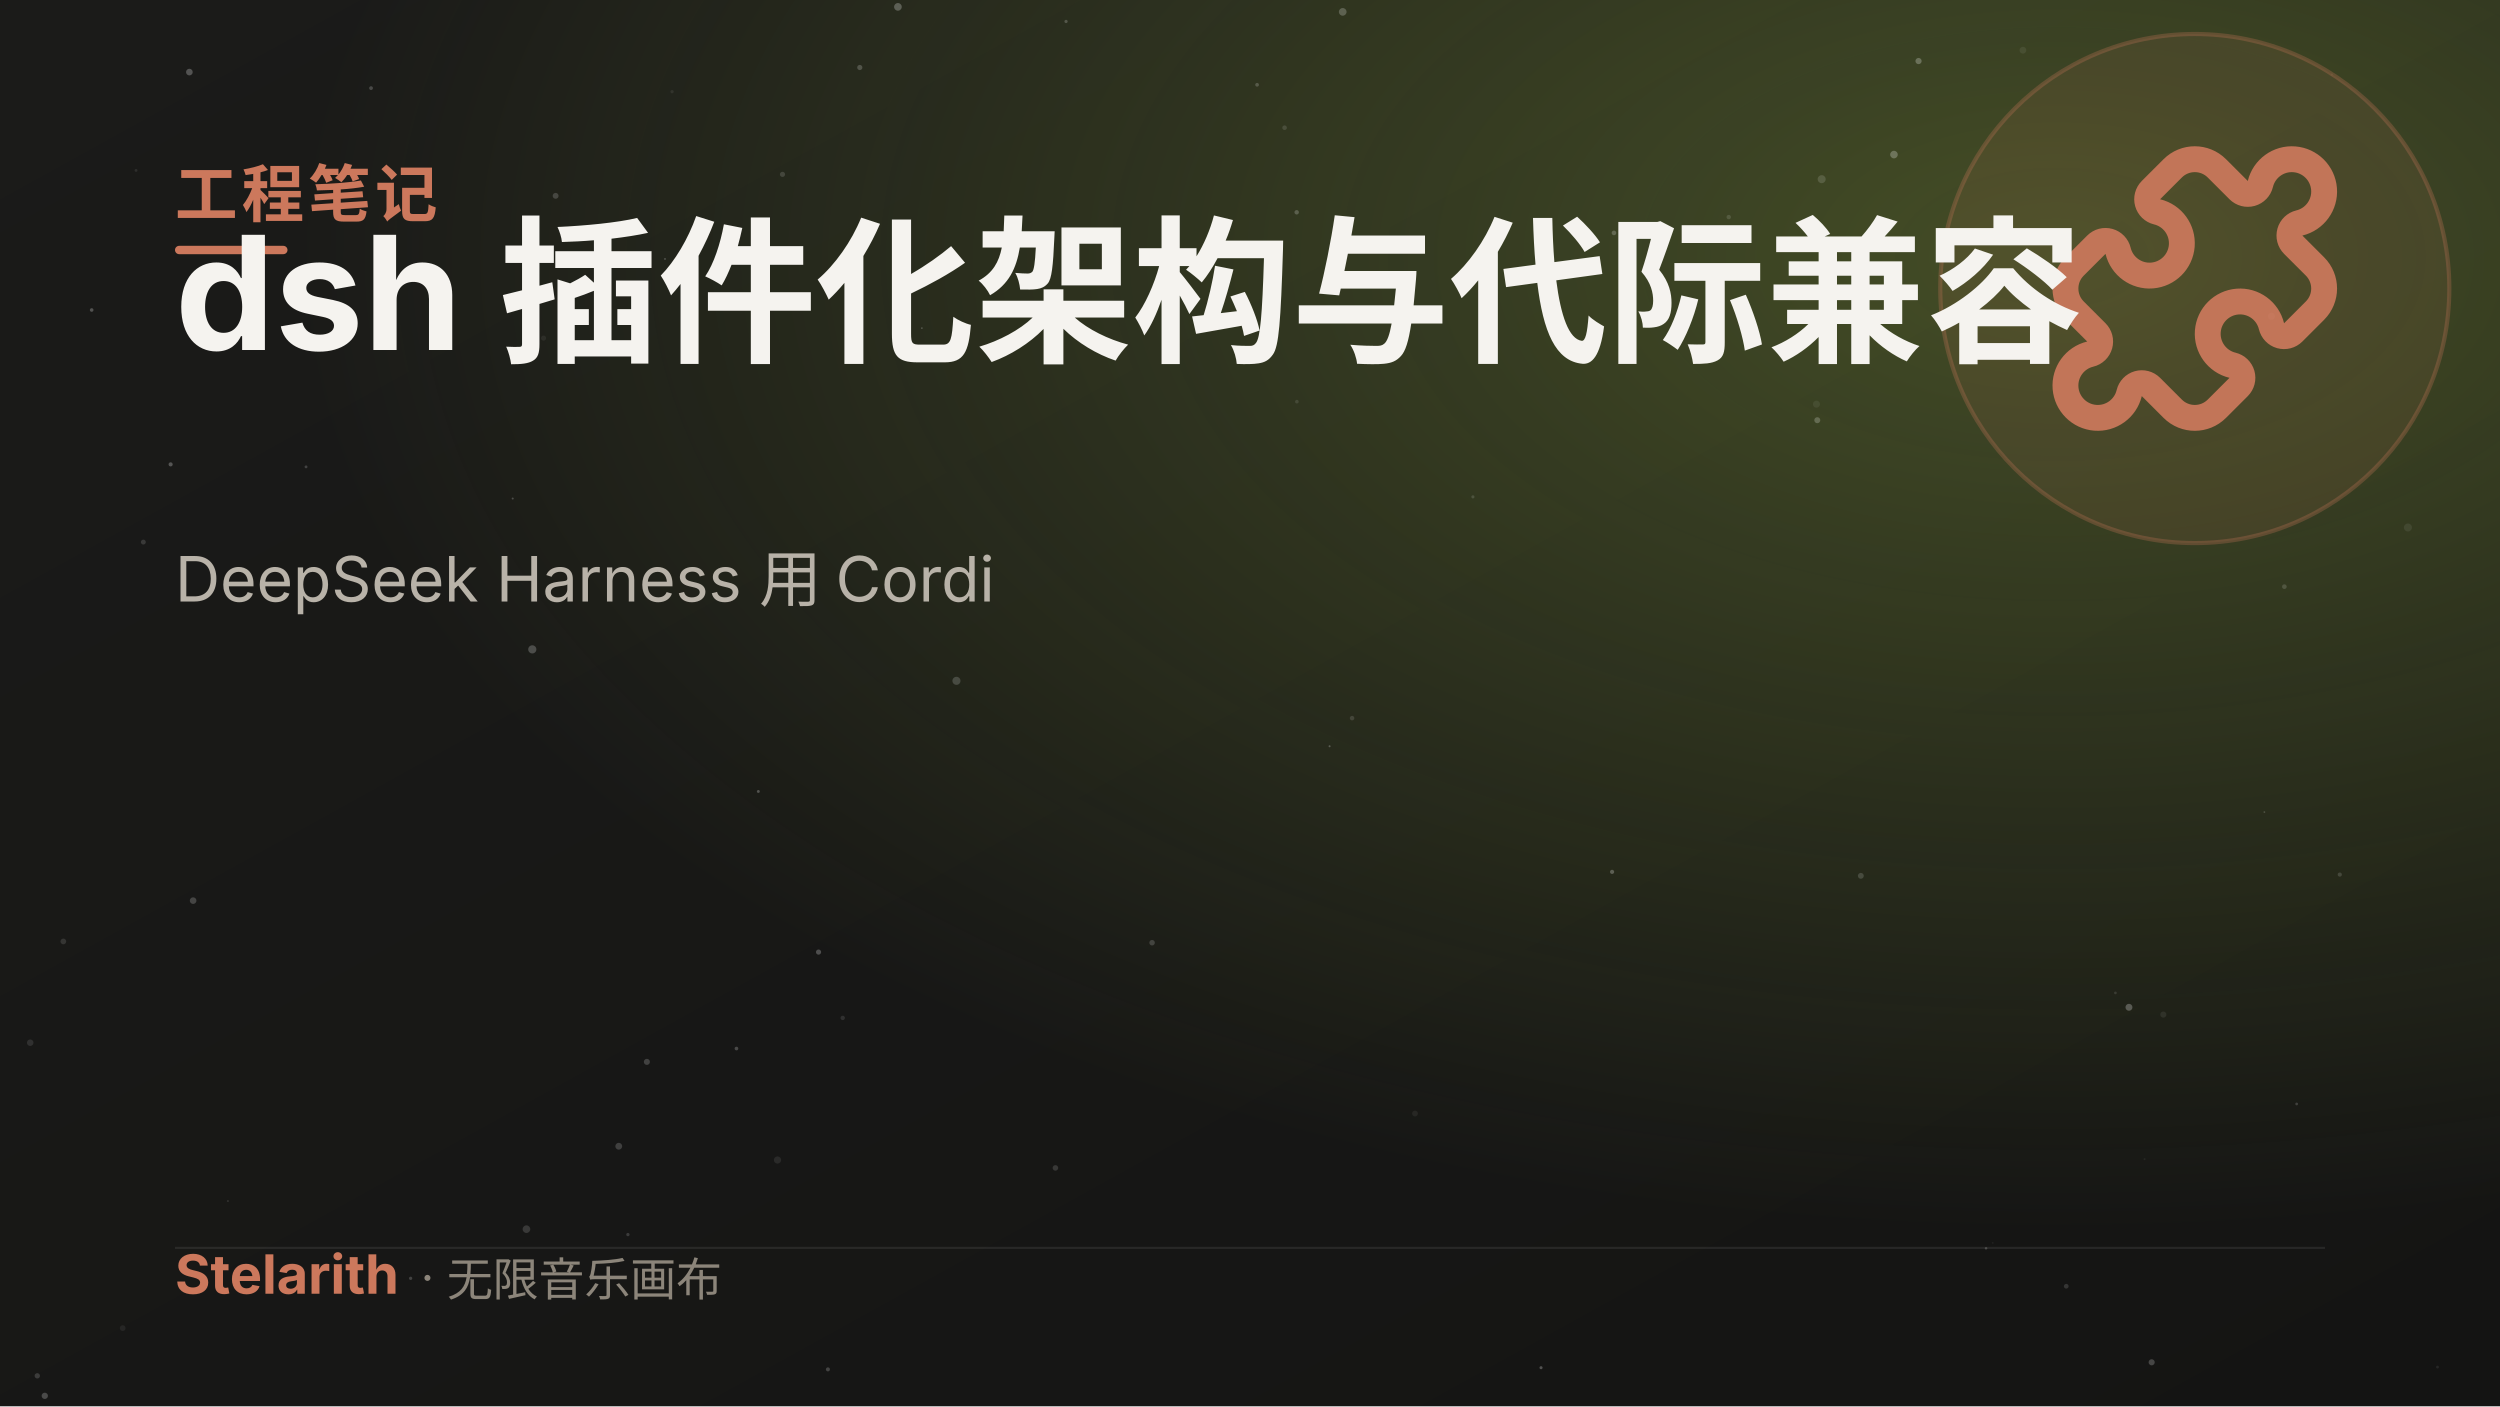
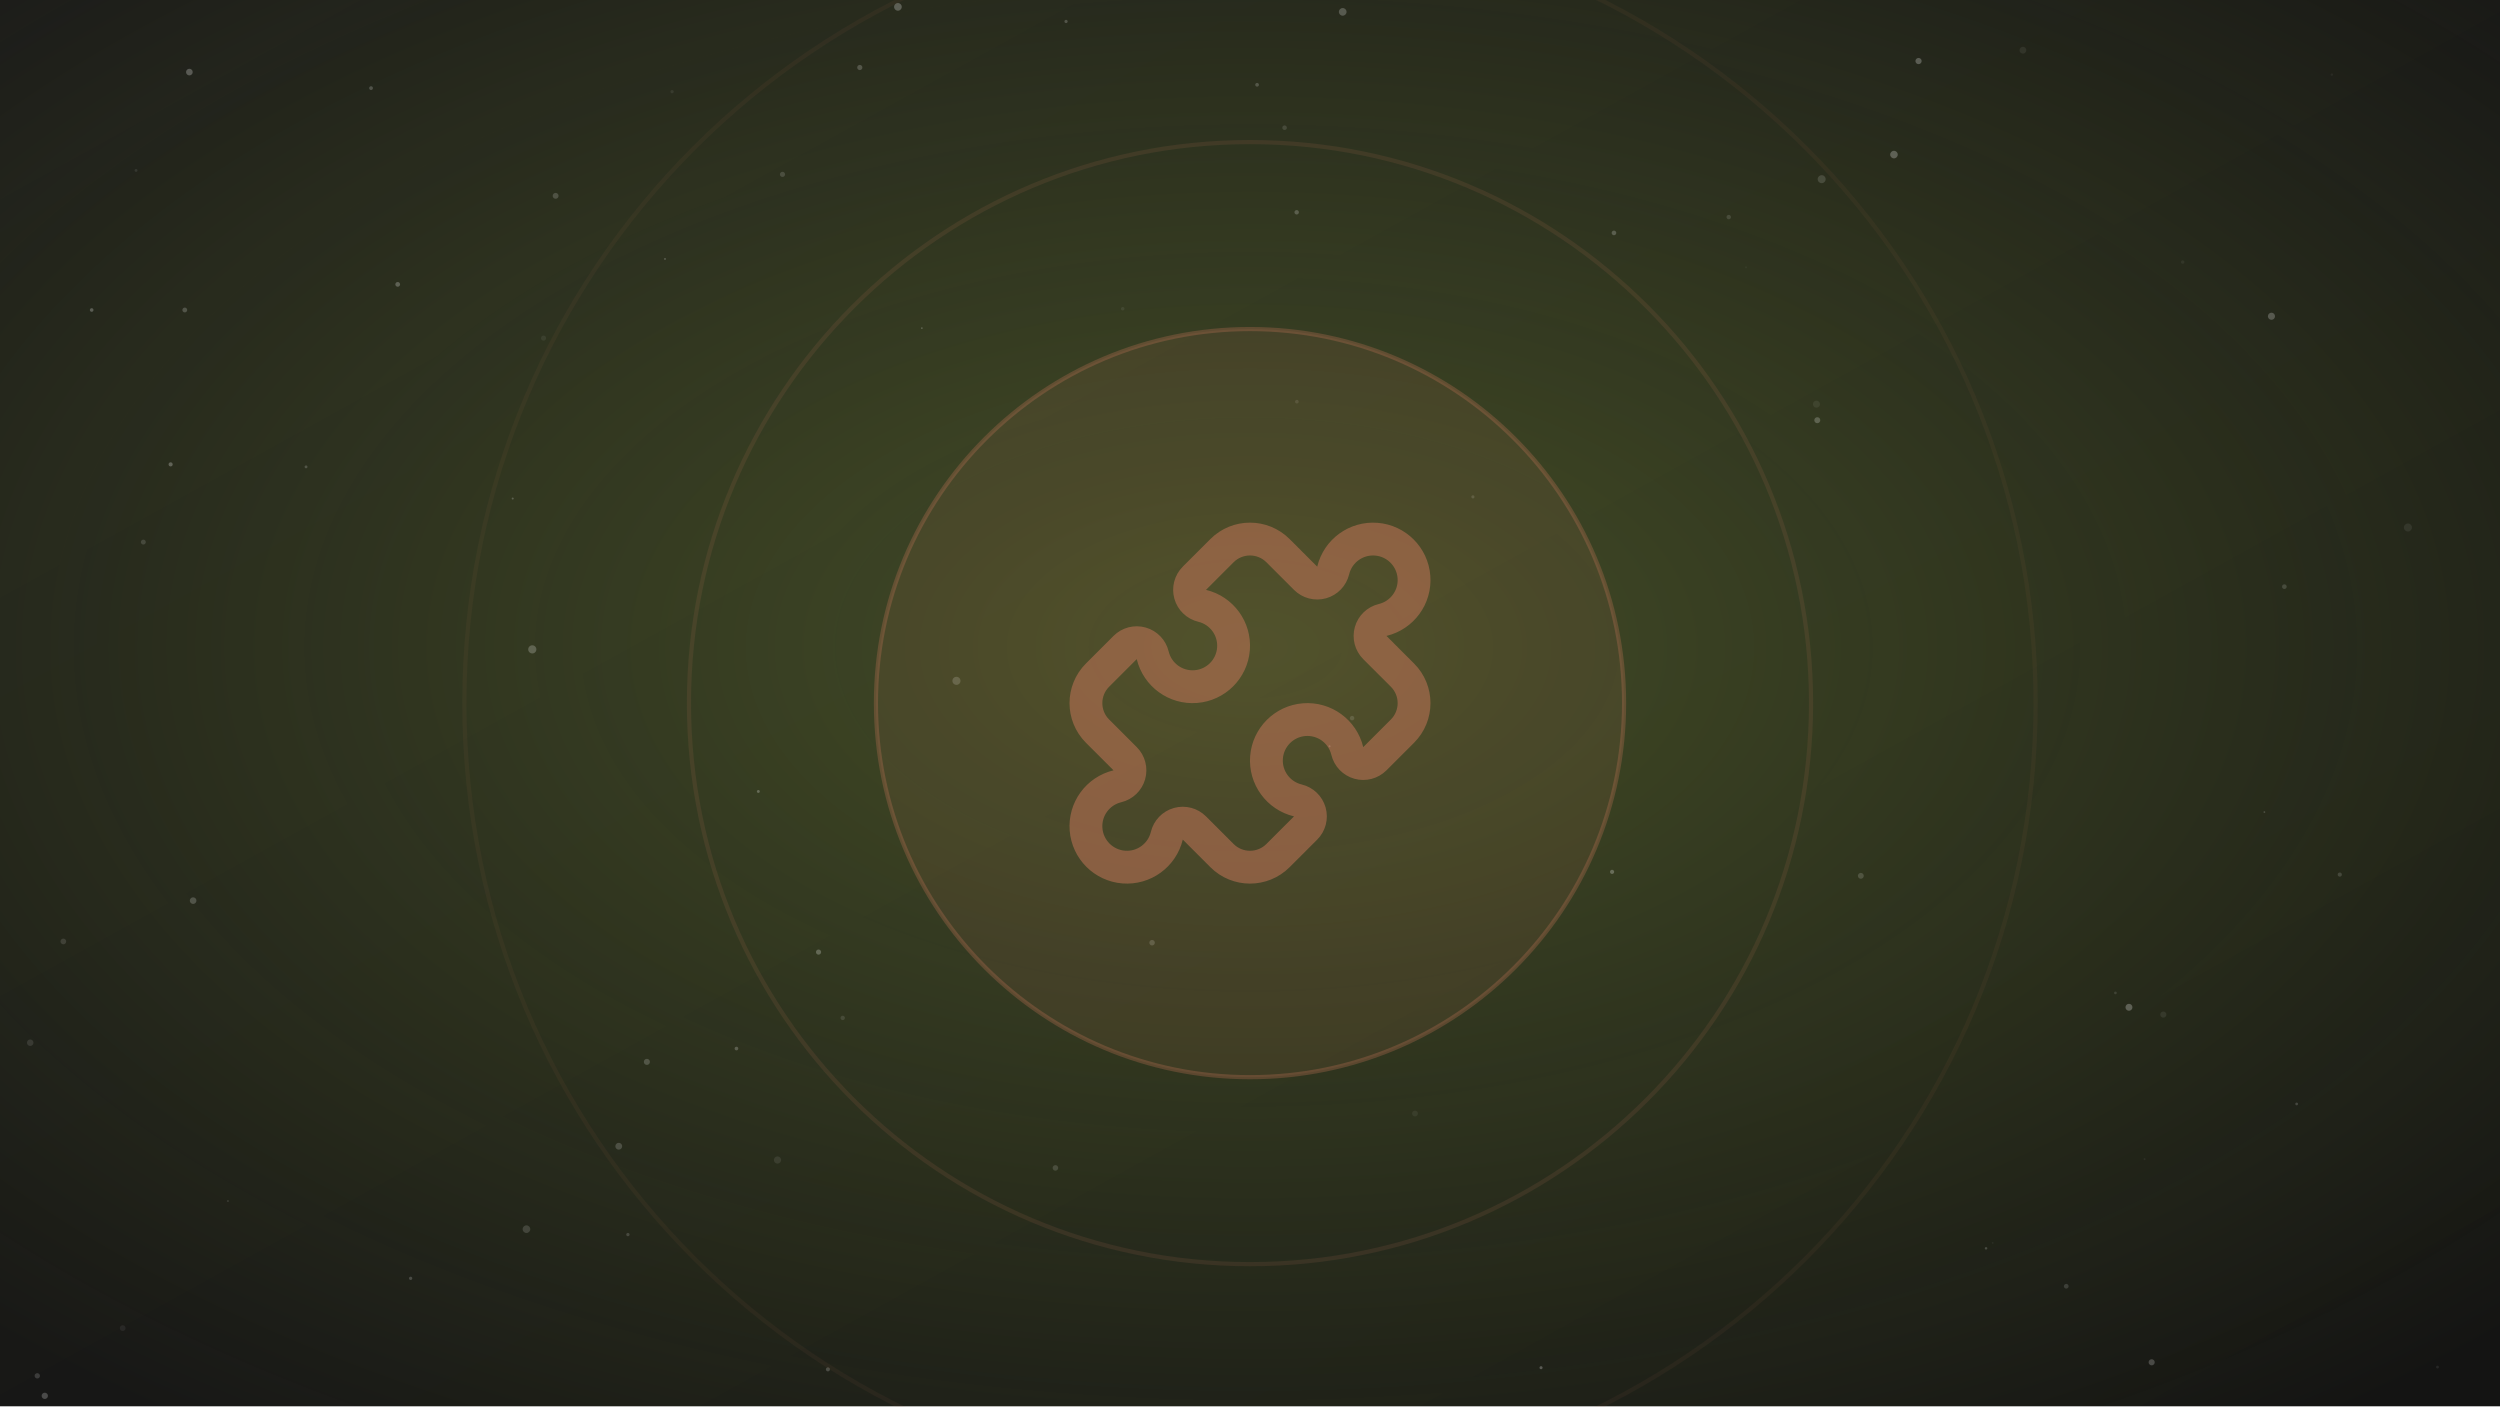
<svg xmlns="http://www.w3.org/2000/svg" width="1200" height="675" viewBox="0 0 1200 675" role="img" aria-label="dsh 插件化架构与代际兼容">
  <defs>
    <linearGradient id="bg" x1="0" y1="0" x2="1" y2="1">
      <stop offset="0" stop-color="#1b1b19" />
      <stop offset="1" stop-color="#141413" />
    </linearGradient>
-     <radialGradient id="glow" cx="0.82" cy="0.18" r="0.7">
+     <radialGradient id="glow" cx="0.5" cy="0.46" r="0.7">
      <stop offset="0" stop-color="hsl(75 55% 55%)" stop-opacity="0.30" />
      <stop offset="1" stop-color="hsl(75 55% 55%)" stop-opacity="0" />
    </radialGradient>
  </defs>
  <rect width="1200" height="675" fill="url(#bg)" />
  <rect width="1200" height="675" fill="url(#glow)" />
  <circle cx="874.4" cy="86.0" r="1.92" fill="#ffffff" opacity="0.140" />
  <circle cx="1047.7" cy="125.8" r="0.82" fill="#ffffff" opacity="0.057" />
  <circle cx="829.8" cy="104.2" r="1.06" fill="#ffffff" opacity="0.128" />
  <circle cx="638.2" cy="358.2" r="0.48" fill="#ffffff" opacity="0.244" />
  <circle cx="511.7" cy="10.3" r="0.78" fill="#ffffff" opacity="0.197" />
  <circle cx="1096.5" cy="281.6" r="1.12" fill="#ffffff" opacity="0.146" />
  <circle cx="1119.3" cy="35.8" r="0.58" fill="#ffffff" opacity="0.047" />
  <circle cx="397.4" cy="657.3" r="0.97" fill="#ffffff" opacity="0.199" />
  <circle cx="553.0" cy="452.5" r="1.32" fill="#ffffff" opacity="0.171" />
  <circle cx="92.7" cy="432.3" r="1.59" fill="#ffffff" opacity="0.197" />
  <circle cx="364.0" cy="379.9" r="0.70" fill="#ffffff" opacity="0.245" />
  <circle cx="442.5" cy="157.5" r="0.42" fill="#ffffff" opacity="0.229" />
  <circle cx="649.0" cy="344.7" r="1.08" fill="#ffffff" opacity="0.132" />
  <circle cx="301.4" cy="592.6" r="0.80" fill="#ffffff" opacity="0.160" />
  <circle cx="197.1" cy="613.6" r="0.79" fill="#ffffff" opacity="0.187" />
  <circle cx="622.5" cy="192.8" r="0.87" fill="#ffffff" opacity="0.104" />
  <circle cx="1038.4" cy="487.0" r="1.47" fill="#ffffff" opacity="0.075" />
  <circle cx="991.8" cy="617.4" r="1.13" fill="#ffffff" opacity="0.139" />
  <circle cx="90.9" cy="34.6" r="1.60" fill="#ffffff" opacity="0.249" />
  <circle cx="893.2" cy="420.4" r="1.41" fill="#ffffff" opacity="0.155" />
  <circle cx="872.3" cy="201.7" r="1.44" fill="#ffffff" opacity="0.216" />
  <circle cx="310.5" cy="509.7" r="1.46" fill="#ffffff" opacity="0.187" />
  <circle cx="14.5" cy="500.5" r="1.56" fill="#ffffff" opacity="0.108" />
  <circle cx="707.0" cy="238.5" r="0.75" fill="#ffffff" opacity="0.134" />
  <circle cx="178.1" cy="42.3" r="0.91" fill="#ffffff" opacity="0.203" />
  <circle cx="58.9" cy="637.5" r="1.38" fill="#ffffff" opacity="0.064" />
  <circle cx="909.1" cy="74.2" r="1.82" fill="#ffffff" opacity="0.253" />
  <circle cx="266.7" cy="94.0" r="1.41" fill="#ffffff" opacity="0.171" />
  <circle cx="622.4" cy="101.9" r="1.07" fill="#ffffff" opacity="0.200" />
  <circle cx="1029.4" cy="556.4" r="0.47" fill="#ffffff" opacity="0.055" />
  <circle cx="319.2" cy="124.3" r="0.45" fill="#ffffff" opacity="0.238" />
  <circle cx="871.9" cy="194.0" r="1.70" fill="#ffffff" opacity="0.066" />
  <circle cx="679.2" cy="534.5" r="1.39" fill="#ffffff" opacity="0.061" />
  <circle cx="392.9" cy="457.0" r="1.24" fill="#ffffff" opacity="0.241" />
  <circle cx="920.9" cy="29.3" r="1.49" fill="#ffffff" opacity="0.249" />
  <circle cx="1090.3" cy="151.8" r="1.71" fill="#ffffff" opacity="0.225" />
  <circle cx="44.0" cy="148.8" r="0.87" fill="#ffffff" opacity="0.249" />
  <circle cx="190.9" cy="136.5" r="1.14" fill="#ffffff" opacity="0.242" />
  <circle cx="255.5" cy="311.7" r="1.96" fill="#ffffff" opacity="0.218" />
  <circle cx="373.2" cy="556.8" r="1.73" fill="#ffffff" opacity="0.083" />
  <circle cx="246.1" cy="239.3" r="0.48" fill="#ffffff" opacity="0.212" />
  <circle cx="773.8" cy="418.5" r="1.00" fill="#ffffff" opacity="0.252" />
  <circle cx="1015.4" cy="476.6" r="0.65" fill="#ffffff" opacity="0.117" />
  <circle cx="459.1" cy="326.8" r="1.94" fill="#ffffff" opacity="0.174" />
  <circle cx="21.5" cy="670.0" r="1.51" fill="#ffffff" opacity="0.221" />
  <circle cx="956.5" cy="596.6" r="0.42" fill="#ffffff" opacity="0.055" />
  <circle cx="616.6" cy="61.3" r="1.10" fill="#ffffff" opacity="0.124" />
  <circle cx="838.1" cy="128.3" r="0.46" fill="#ffffff" opacity="0.042" />
  <circle cx="81.9" cy="222.9" r="0.99" fill="#ffffff" opacity="0.260" />
  <circle cx="1123.1" cy="419.8" r="1.00" fill="#ffffff" opacity="0.148" />
  <circle cx="774.7" cy="111.8" r="1.11" fill="#ffffff" opacity="0.208" />
  <circle cx="297.0" cy="550.2" r="1.64" fill="#ffffff" opacity="0.176" />
  <circle cx="1155.8" cy="253.2" r="1.92" fill="#ffffff" opacity="0.072" />
  <circle cx="1086.9" cy="389.8" r="0.44" fill="#ffffff" opacity="0.174" />
  <circle cx="353.5" cy="503.3" r="0.88" fill="#ffffff" opacity="0.216" />
  <circle cx="30.4" cy="451.9" r="1.37" fill="#ffffff" opacity="0.123" />
  <circle cx="1102.4" cy="529.9" r="0.66" fill="#ffffff" opacity="0.169" />
  <circle cx="404.5" cy="488.6" r="1.05" fill="#ffffff" opacity="0.111" />
  <circle cx="65.3" cy="81.8" r="0.69" fill="#ffffff" opacity="0.089" />
  <circle cx="146.9" cy="224.1" r="0.69" fill="#ffffff" opacity="0.183" />
  <circle cx="1021.9" cy="483.5" r="1.67" fill="#ffffff" opacity="0.254" />
  <circle cx="88.7" cy="148.8" r="1.16" fill="#ffffff" opacity="0.199" />
  <circle cx="322.6" cy="44.0" r="0.78" fill="#ffffff" opacity="0.072" />
  <circle cx="506.6" cy="560.6" r="1.33" fill="#ffffff" opacity="0.143" />
  <circle cx="1170.0" cy="656.2" r="0.67" fill="#ffffff" opacity="0.081" />
  <circle cx="412.7" cy="32.4" r="1.24" fill="#ffffff" opacity="0.196" />
  <circle cx="971.0" cy="24.1" r="1.64" fill="#ffffff" opacity="0.067" />
  <circle cx="739.7" cy="656.5" r="0.74" fill="#ffffff" opacity="0.255" />
  <circle cx="260.9" cy="162.3" r="1.22" fill="#ffffff" opacity="0.064" />
  <circle cx="375.6" cy="83.7" r="1.24" fill="#ffffff" opacity="0.144" />
  <circle cx="68.8" cy="260.2" r="1.18" fill="#ffffff" opacity="0.139" />
  <circle cx="431.0" cy="3.3" r="1.84" fill="#ffffff" opacity="0.247" />
  <circle cx="17.9" cy="660.4" r="1.28" fill="#ffffff" opacity="0.161" />
  <circle cx="538.9" cy="148.2" r="0.84" fill="#ffffff" opacity="0.067" />
  <circle cx="953.3" cy="599.2" r="0.60" fill="#ffffff" opacity="0.185" />
  <circle cx="109.4" cy="576.5" r="0.48" fill="#ffffff" opacity="0.111" />
  <circle cx="603.4" cy="40.7" r="0.89" fill="#ffffff" opacity="0.191" />
  <circle cx="1032.8" cy="653.9" r="1.47" fill="#ffffff" opacity="0.208" />
  <circle cx="252.7" cy="590.0" r="1.83" fill="#ffffff" opacity="0.148" />
  <circle cx="644.5" cy="5.7" r="1.84" fill="#ffffff" opacity="0.219" />
-   <circle cx="1053.5" cy="138.5" r="122.18" fill="#cc785c" fill-opacity="0.10" />
-   <circle cx="1053.5" cy="138.5" r="122.18" fill="none" stroke="#cc785c" stroke-opacity="0.28" stroke-width="2" />
-   <g transform="translate(979 64) scale(6.2083)" fill="none" stroke="#cc785c" stroke-width="2" stroke-linecap="round" stroke-linejoin="round" opacity="0.92">
+   <circle cx="600" cy="337.5" r="269.3" fill="none" stroke="#cc785c" stroke-opacity="0.12" stroke-width="2" />
+   <circle cx="600" cy="337.5" r="377.1" fill="none" stroke="#cc785c" stroke-opacity="0.06" stroke-width="2" />
+   <circle cx="600" cy="337.5" r="179.55" fill="#cc785c" fill-opacity="0.10" />
+   <circle cx="600" cy="337.5" r="179.55" fill="none" stroke="#cc785c" stroke-opacity="0.28" stroke-width="2" />
+   <g transform="translate(505.5 243.0) scale(7.875)" fill="none" stroke="#cc785c" stroke-width="2" stroke-linecap="round" stroke-linejoin="round" opacity="0.5">
    <path d="M15.39 4.39a1 1 0 0 0 1.68-.474 2.5 2.5 0 1 1 3.014 3.015 1 1 0 0 0-.474 1.68l1.683 1.682a2.414 2.414 0 0 1 0 3.414L19.61 15.39a1 1 0 0 1-1.68-.474 2.5 2.5 0 1 0-3.014 3.015 1 1 0 0 1 .474 1.68l-1.683 1.682a2.414 2.414 0 0 1-3.414 0L8.61 19.61a1 1 0 0 0-1.68.474 2.5 2.5 0 1 1-3.014-3.015 1 1 0 0 0 .474-1.68l-1.683-1.682a2.414 2.414 0 0 1 0-3.414L4.39 8.61a1 1 0 0 1 1.68.474 2.5 2.5 0 1 0 3.014-3.015 1 1 0 0 1-.474-1.68l1.683-1.682a2.414 2.414 0 0 1 3.414 0z" />
  </g>
-   <text x="84" y="104" font-family="Inter, 'Noto Sans SC', 'Microsoft YaHei', 'PingFang SC', 'Source Han Sans SC', sans-serif" font-size="30" font-weight="600" letter-spacing="2" fill="#cc785c">工程笔记</text>
-   <rect x="84" y="118" width="54" height="4" rx="2" fill="#cc785c" />
-   <text x="84" y="168" font-family="Inter, 'Noto Sans SC', 'Microsoft YaHei', 'PingFang SC', 'Source Han Sans SC', sans-serif" font-size="76" font-weight="700" fill="#f5f3ef">dsh 插件化架构与代际兼容</text>
-   <text x="84" y="288.72" font-family="Inter, 'Noto Sans SC', 'Microsoft YaHei', 'PingFang SC', 'Source Han Sans SC', sans-serif" font-size="30" fill="#b8b2a8">DeepSeek Harness 用 Cordi</text>
-   <line x1="84" y1="599" x2="1116" y2="599" stroke="#ffffff" stroke-opacity="0.08" stroke-width="1" />
-   <text x="84" y="621" font-family="Inter, 'Noto Sans SC', 'Microsoft YaHei', 'PingFang SC', 'Source Han Sans SC', sans-serif" font-size="26" font-weight="700" fill="#cc785c">Stelarith</text>
-   <text x="202" y="621" font-family="Inter, 'Noto Sans SC', 'Microsoft YaHei', 'PingFang SC', 'Source Han Sans SC', sans-serif" font-size="22" fill="#8c857a">· 无限音乐画布</text>
</svg>
